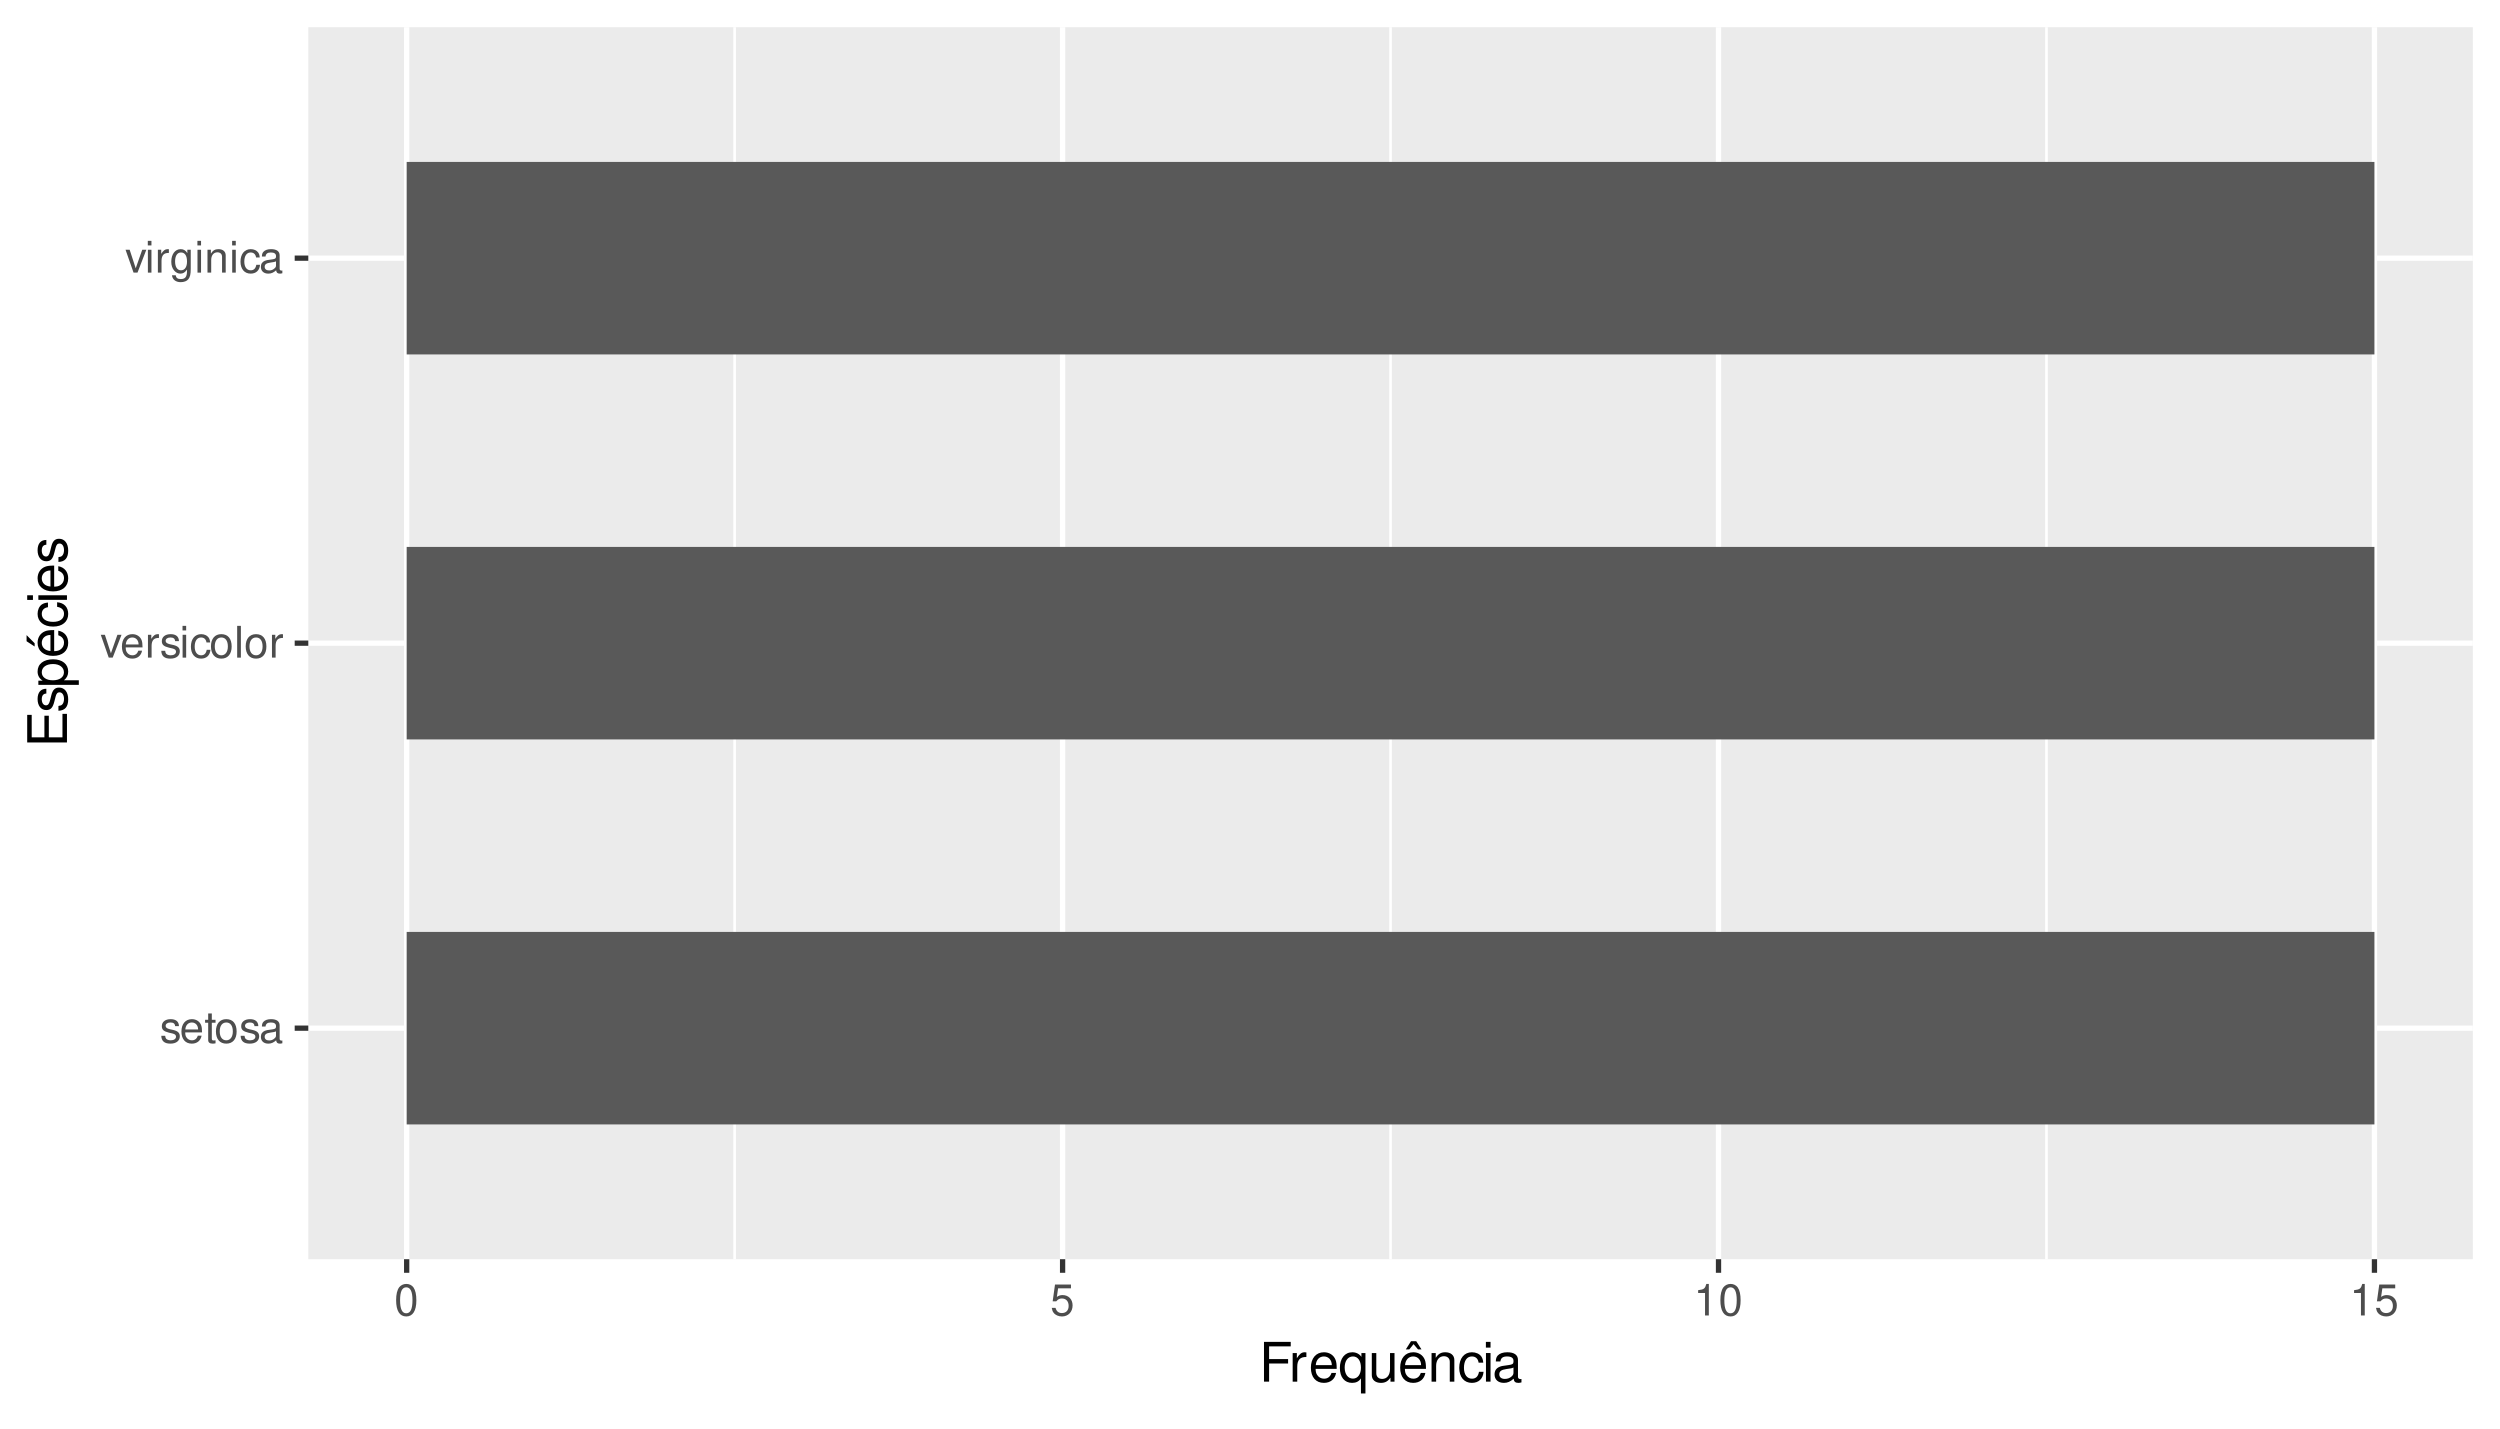
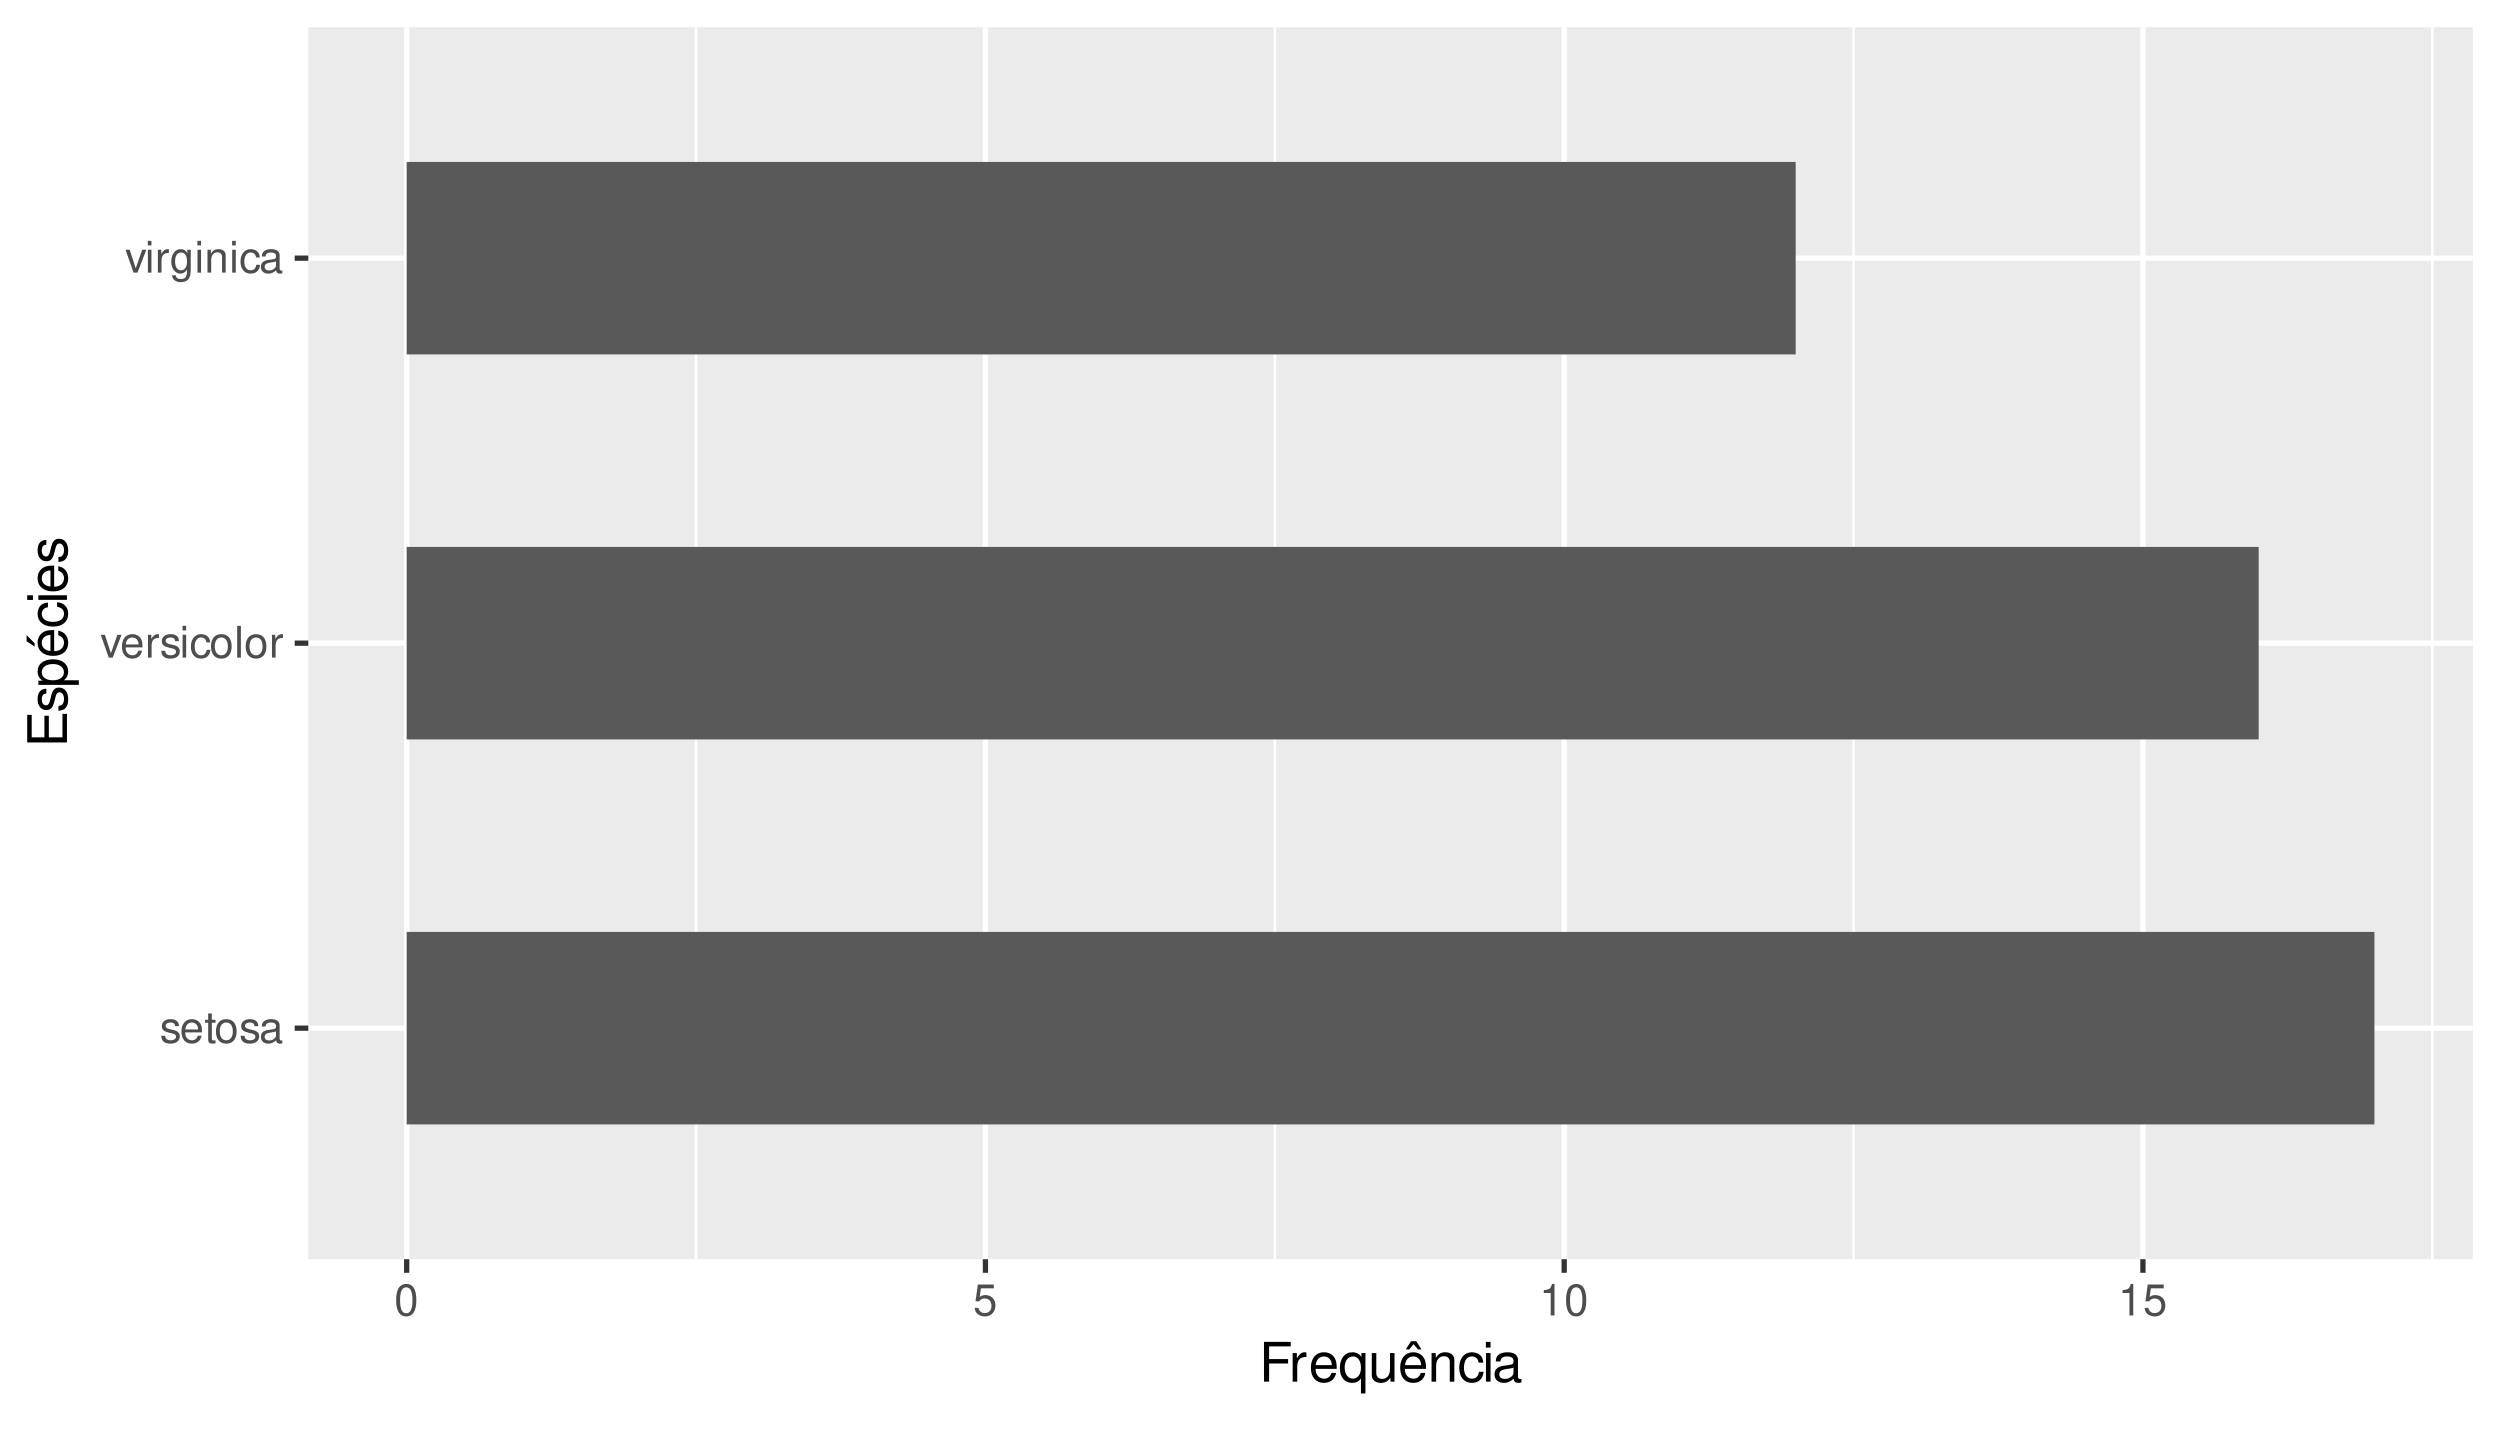
<svg xmlns="http://www.w3.org/2000/svg" xmlns:xlink="http://www.w3.org/1999/xlink" width="504pt" height="288pt" viewBox="0 0 504 288" version="1.1">
  <defs>
    <g>
      <symbol overflow="visible" id="glyph0-0">
        <path style="stroke:none;" d="" />
      </symbol>
      <symbol overflow="visible" id="glyph0-1">
        <path style="stroke:none;" d="M 3.859 -3.328 C 3.844 -4.234 3.25 -4.734 2.188 -4.734 C 1.109 -4.734 0.406 -4.188 0.406 -3.328 C 0.406 -2.609 0.781 -2.266 1.875 -2 L 2.562 -1.844 C 3.062 -1.719 3.266 -1.531 3.266 -1.203 C 3.266 -0.766 2.844 -0.469 2.203 -0.469 C 1.797 -0.469 1.469 -0.594 1.281 -0.781 C 1.172 -0.922 1.125 -1.047 1.078 -1.375 L 0.297 -1.375 C 0.328 -0.312 0.938 0.203 2.141 0.203 C 3.297 0.203 4.031 -0.375 4.031 -1.266 C 4.031 -1.938 3.656 -2.328 2.734 -2.547 L 2.031 -2.703 C 1.438 -2.844 1.172 -3.047 1.172 -3.375 C 1.172 -3.797 1.562 -4.062 2.156 -4.062 C 2.75 -4.062 3.062 -3.812 3.078 -3.328 Z M 3.859 -3.328 " />
      </symbol>
      <symbol overflow="visible" id="glyph0-2">
        <path style="stroke:none;" d="M 4.516 -2.062 C 4.516 -2.766 4.453 -3.188 4.328 -3.531 C 4.031 -4.281 3.328 -4.734 2.469 -4.734 C 1.172 -4.734 0.359 -3.766 0.359 -2.25 C 0.359 -0.719 1.141 0.203 2.453 0.203 C 3.5 0.203 4.234 -0.391 4.422 -1.406 L 3.672 -1.406 C 3.469 -0.797 3.062 -0.469 2.469 -0.469 C 2 -0.469 1.609 -0.688 1.359 -1.078 C 1.188 -1.344 1.125 -1.594 1.125 -2.062 Z M 1.141 -2.656 C 1.203 -3.516 1.719 -4.062 2.453 -4.062 C 3.203 -4.062 3.719 -3.484 3.719 -2.656 Z M 1.141 -2.656 " />
      </symbol>
      <symbol overflow="visible" id="glyph0-3">
        <path style="stroke:none;" d="M 2.234 -4.609 L 1.484 -4.609 L 1.484 -5.875 L 0.75 -5.875 L 0.75 -4.609 L 0.125 -4.609 L 0.125 -4.016 L 0.75 -4.016 L 0.75 -0.531 C 0.75 -0.047 1.062 0.203 1.641 0.203 C 1.828 0.203 1.984 0.188 2.234 0.141 L 2.234 -0.469 C 2.125 -0.453 2.031 -0.438 1.875 -0.438 C 1.562 -0.438 1.484 -0.531 1.484 -0.859 L 1.484 -4.016 L 2.234 -4.016 Z M 2.234 -4.609 " />
      </symbol>
      <symbol overflow="visible" id="glyph0-4">
        <path style="stroke:none;" d="M 2.391 -4.734 C 1.094 -4.734 0.312 -3.812 0.312 -2.266 C 0.312 -0.719 1.094 0.203 2.406 0.203 C 3.703 0.203 4.484 -0.719 4.484 -2.234 C 4.484 -3.828 3.734 -4.734 2.391 -4.734 Z M 2.406 -4.062 C 3.234 -4.062 3.719 -3.391 3.719 -2.25 C 3.719 -1.156 3.203 -0.469 2.406 -0.469 C 1.578 -0.469 1.078 -1.156 1.078 -2.266 C 1.078 -3.391 1.578 -4.062 2.406 -4.062 Z M 2.406 -4.062 " />
      </symbol>
      <symbol overflow="visible" id="glyph0-5">
        <path style="stroke:none;" d="M 4.703 -0.438 C 4.625 -0.406 4.594 -0.406 4.547 -0.406 C 4.297 -0.406 4.156 -0.547 4.156 -0.781 L 4.156 -3.484 C 4.156 -4.297 3.547 -4.734 2.422 -4.734 C 1.734 -4.734 1.203 -4.547 0.891 -4.203 C 0.672 -3.969 0.594 -3.703 0.578 -3.25 L 1.312 -3.25 C 1.375 -3.812 1.703 -4.062 2.391 -4.062 C 3.062 -4.062 3.422 -3.812 3.422 -3.375 L 3.422 -3.188 C 3.406 -2.875 3.25 -2.75 2.656 -2.672 C 1.625 -2.547 1.453 -2.5 1.172 -2.391 C 0.641 -2.156 0.375 -1.766 0.375 -1.156 C 0.375 -0.328 0.953 0.203 1.875 0.203 C 2.469 0.203 2.922 0 3.453 -0.469 C 3.5 0 3.734 0.203 4.203 0.203 C 4.359 0.203 4.453 0.188 4.703 0.125 Z M 3.422 -1.453 C 3.422 -1.203 3.359 -1.062 3.125 -0.859 C 2.828 -0.578 2.469 -0.438 2.047 -0.438 C 1.469 -0.438 1.141 -0.719 1.141 -1.172 C 1.141 -1.656 1.453 -1.906 2.25 -2.016 C 3.031 -2.125 3.172 -2.156 3.422 -2.281 Z M 3.422 -1.453 " />
      </symbol>
      <symbol overflow="visible" id="glyph0-6">
        <path style="stroke:none;" d="M 2.5 0 L 4.281 -4.609 L 3.453 -4.609 L 2.141 -0.875 L 0.922 -4.609 L 0.094 -4.609 L 1.703 0 Z M 2.5 0 " />
      </symbol>
      <symbol overflow="visible" id="glyph0-7">
        <path style="stroke:none;" d="M 0.609 -4.609 L 0.609 0 L 1.344 0 L 1.344 -2.391 C 1.359 -3.5 1.812 -4 2.828 -3.969 L 2.828 -4.719 C 2.703 -4.734 2.625 -4.734 2.547 -4.734 C 2.062 -4.734 1.703 -4.453 1.281 -3.781 L 1.281 -4.609 Z M 0.609 -4.609 " />
      </symbol>
      <symbol overflow="visible" id="glyph0-8">
        <path style="stroke:none;" d="M 1.312 -4.609 L 0.594 -4.609 L 0.594 0 L 1.312 0 Z M 1.312 -6.406 L 0.578 -6.406 L 0.578 -5.484 L 1.312 -5.484 Z M 1.312 -6.406 " />
      </symbol>
      <symbol overflow="visible" id="glyph0-9">
        <path style="stroke:none;" d="M 4.141 -3.062 C 4.109 -3.516 4.016 -3.797 3.828 -4.062 C 3.516 -4.484 2.969 -4.734 2.328 -4.734 C 1.078 -4.734 0.266 -3.75 0.266 -2.219 C 0.266 -0.734 1.062 0.203 2.312 0.203 C 3.406 0.203 4.109 -0.453 4.203 -1.578 L 3.453 -1.578 C 3.328 -0.844 2.953 -0.469 2.328 -0.469 C 1.516 -0.469 1.031 -1.141 1.031 -2.219 C 1.031 -3.375 1.516 -4.062 2.312 -4.062 C 2.922 -4.062 3.312 -3.703 3.406 -3.062 Z M 4.141 -3.062 " />
      </symbol>
      <symbol overflow="visible" id="glyph0-10">
        <path style="stroke:none;" d="M 1.344 -6.406 L 0.594 -6.406 L 0.594 0 L 1.344 0 Z M 1.344 -6.406 " />
      </symbol>
      <symbol overflow="visible" id="glyph0-11">
        <path style="stroke:none;" d="M 3.547 -4.609 L 3.547 -3.938 C 3.188 -4.5 2.781 -4.734 2.203 -4.734 C 1.078 -4.734 0.312 -3.703 0.312 -2.219 C 0.312 -1.453 0.5 -0.891 0.891 -0.422 C 1.234 -0.016 1.672 0.203 2.141 0.203 C 2.703 0.203 3.094 -0.047 3.484 -0.625 L 3.484 -0.391 C 3.484 0.844 3.141 1.297 2.219 1.297 C 1.594 1.297 1.281 1.062 1.203 0.531 L 0.453 0.531 C 0.531 1.375 1.203 1.922 2.203 1.922 C 2.891 1.922 3.453 1.703 3.75 1.328 C 4.094 0.891 4.234 0.328 4.234 -0.75 L 4.234 -4.609 Z M 2.266 -4.062 C 3.047 -4.062 3.484 -3.406 3.484 -2.25 C 3.484 -1.125 3.031 -0.469 2.266 -0.469 C 1.516 -0.469 1.078 -1.141 1.078 -2.266 C 1.078 -3.391 1.516 -4.062 2.266 -4.062 Z M 2.266 -4.062 " />
      </symbol>
      <symbol overflow="visible" id="glyph0-12">
        <path style="stroke:none;" d="M 0.609 -4.609 L 0.609 0 L 1.359 0 L 1.359 -2.547 C 1.359 -3.484 1.844 -4.094 2.609 -4.094 C 3.188 -4.094 3.547 -3.75 3.547 -3.188 L 3.547 0 L 4.281 0 L 4.281 -3.484 C 4.281 -4.25 3.719 -4.734 2.828 -4.734 C 2.141 -4.734 1.703 -4.484 1.297 -3.828 L 1.297 -4.609 Z M 0.609 -4.609 " />
      </symbol>
      <symbol overflow="visible" id="glyph0-13">
        <path style="stroke:none;" d="M 2.422 -6.359 C 1.844 -6.359 1.312 -6.094 0.984 -5.672 C 0.578 -5.109 0.375 -4.25 0.375 -3.078 C 0.375 -0.938 1.078 0.203 2.422 0.203 C 3.734 0.203 4.453 -0.938 4.453 -3.031 C 4.453 -4.25 4.266 -5.078 3.859 -5.672 C 3.531 -6.109 3.016 -6.359 2.422 -6.359 Z M 2.422 -5.672 C 3.25 -5.672 3.672 -4.828 3.672 -3.094 C 3.672 -1.281 3.266 -0.438 2.406 -0.438 C 1.578 -0.438 1.172 -1.312 1.172 -3.062 C 1.172 -4.828 1.578 -5.672 2.422 -5.672 Z M 2.422 -5.672 " />
      </symbol>
      <symbol overflow="visible" id="glyph0-14">
        <path style="stroke:none;" d="M 4.188 -6.234 L 0.969 -6.234 L 0.5 -2.844 L 1.219 -2.844 C 1.578 -3.266 1.875 -3.422 2.359 -3.422 C 3.203 -3.422 3.719 -2.844 3.719 -1.922 C 3.719 -1.031 3.203 -0.484 2.359 -0.484 C 1.688 -0.484 1.266 -0.828 1.078 -1.531 L 0.312 -1.531 C 0.406 -1.016 0.5 -0.781 0.688 -0.547 C 1.031 -0.078 1.672 0.203 2.375 0.203 C 3.641 0.203 4.516 -0.719 4.516 -2.031 C 4.516 -3.266 3.688 -4.109 2.5 -4.109 C 2.062 -4.109 1.703 -4 1.344 -3.734 L 1.594 -5.469 L 4.188 -5.469 Z M 4.188 -6.234 " />
      </symbol>
      <symbol overflow="visible" id="glyph0-15">
        <path style="stroke:none;" d="M 2.281 -4.531 L 2.281 0 L 3.047 0 L 3.047 -6.359 L 2.547 -6.359 C 2.266 -5.391 2.094 -5.25 0.891 -5.094 L 0.891 -4.531 Z M 2.281 -4.531 " />
      </symbol>
      <symbol overflow="visible" id="glyph1-0">
        <path style="stroke:none;" d="" />
      </symbol>
      <symbol overflow="visible" id="glyph1-1">
        <path style="stroke:none;" d="M 2.016 -3.656 L 5.844 -3.656 L 5.844 -4.547 L 2.016 -4.547 L 2.016 -7.109 L 6.375 -7.109 L 6.375 -8.016 L 0.984 -8.016 L 0.984 0 L 2.016 0 Z M 2.016 -3.656 " />
      </symbol>
      <symbol overflow="visible" id="glyph1-2">
        <path style="stroke:none;" d="M 0.766 -5.766 L 0.766 0 L 1.688 0 L 1.688 -2.984 C 1.688 -4.375 2.266 -5 3.531 -4.969 L 3.531 -5.891 C 3.375 -5.922 3.281 -5.922 3.172 -5.922 C 2.578 -5.922 2.141 -5.578 1.609 -4.719 L 1.609 -5.766 Z M 0.766 -5.766 " />
      </symbol>
      <symbol overflow="visible" id="glyph1-3">
        <path style="stroke:none;" d="M 5.641 -2.578 C 5.641 -3.453 5.578 -3.984 5.406 -4.406 C 5.031 -5.359 4.156 -5.922 3.078 -5.922 C 1.469 -5.922 0.438 -4.703 0.438 -2.812 C 0.438 -0.906 1.438 0.25 3.062 0.25 C 4.375 0.25 5.297 -0.5 5.516 -1.75 L 4.594 -1.75 C 4.344 -0.984 3.828 -0.594 3.094 -0.594 C 2.516 -0.594 2.016 -0.859 1.703 -1.344 C 1.484 -1.672 1.406 -2 1.391 -2.578 Z M 1.422 -3.328 C 1.5 -4.391 2.141 -5.078 3.062 -5.078 C 4 -5.078 4.656 -4.359 4.656 -3.328 Z M 1.422 -3.328 " />
      </symbol>
      <symbol overflow="visible" id="glyph1-4">
        <path style="stroke:none;" d="M 5.438 2.391 L 5.438 -5.766 L 4.625 -5.766 L 4.625 -5 C 4.203 -5.594 3.547 -5.922 2.797 -5.922 C 1.281 -5.922 0.281 -4.688 0.281 -2.766 C 0.281 -0.906 1.219 0.25 2.75 0.25 C 3.547 0.25 4.109 -0.031 4.531 -0.656 L 4.531 2.391 Z M 2.922 -5.078 C 3.906 -5.078 4.531 -4.203 4.531 -2.812 C 4.531 -1.484 3.891 -0.609 2.922 -0.609 C 1.906 -0.609 1.25 -1.5 1.25 -2.844 C 1.25 -4.188 1.906 -5.078 2.922 -5.078 Z M 2.922 -5.078 " />
      </symbol>
      <symbol overflow="visible" id="glyph1-5">
        <path style="stroke:none;" d="M 5.297 0 L 5.297 -5.766 L 4.391 -5.766 L 4.391 -2.5 C 4.391 -1.312 3.766 -0.547 2.812 -0.547 C 2.094 -0.547 1.625 -0.984 1.625 -1.688 L 1.625 -5.766 L 0.719 -5.766 L 0.719 -1.312 C 0.719 -0.359 1.438 0.25 2.547 0.25 C 3.406 0.25 3.938 -0.047 4.484 -0.797 L 4.484 0 Z M 5.297 0 " />
      </symbol>
      <symbol overflow="visible" id="glyph1-6">
        <path style="stroke:none;" d="M 5.641 -2.578 C 5.641 -3.453 5.578 -3.984 5.406 -4.406 C 5.031 -5.359 4.156 -5.922 3.078 -5.922 C 1.469 -5.922 0.438 -4.703 0.438 -2.812 C 0.438 -0.906 1.438 0.25 3.062 0.25 C 4.375 0.25 5.297 -0.5 5.516 -1.75 L 4.594 -1.75 C 4.344 -0.984 3.828 -0.594 3.094 -0.594 C 2.516 -0.594 2.016 -0.859 1.703 -1.344 C 1.484 -1.672 1.406 -2 1.391 -2.578 Z M 1.422 -3.328 C 1.5 -4.391 2.141 -5.078 3.062 -5.078 C 4 -5.078 4.656 -4.359 4.656 -3.328 Z M 2.625 -8.156 L 1.578 -6.5 L 2.281 -6.5 L 3.141 -7.562 L 4.031 -6.5 L 4.734 -6.5 L 3.672 -8.156 Z M 2.625 -8.156 " />
      </symbol>
      <symbol overflow="visible" id="glyph1-7">
        <path style="stroke:none;" d="M 0.766 -5.766 L 0.766 0 L 1.688 0 L 1.688 -3.172 C 1.688 -4.359 2.312 -5.125 3.25 -5.125 C 3.984 -5.125 4.438 -4.688 4.438 -4 L 4.438 0 L 5.359 0 L 5.359 -4.359 C 5.359 -5.312 4.641 -5.922 3.531 -5.922 C 2.672 -5.922 2.125 -5.594 1.609 -4.797 L 1.609 -5.766 Z M 0.766 -5.766 " />
      </symbol>
      <symbol overflow="visible" id="glyph1-8">
        <path style="stroke:none;" d="M 5.188 -3.828 C 5.141 -4.391 5.016 -4.75 4.797 -5.078 C 4.406 -5.609 3.703 -5.922 2.906 -5.922 C 1.344 -5.922 0.344 -4.703 0.344 -2.781 C 0.344 -0.922 1.328 0.25 2.891 0.25 C 4.266 0.25 5.141 -0.578 5.25 -1.984 L 4.328 -1.984 C 4.172 -1.062 3.703 -0.594 2.922 -0.594 C 1.906 -0.594 1.297 -1.422 1.297 -2.781 C 1.297 -4.219 1.891 -5.078 2.891 -5.078 C 3.656 -5.078 4.141 -4.625 4.25 -3.828 Z M 5.188 -3.828 " />
      </symbol>
      <symbol overflow="visible" id="glyph1-9">
        <path style="stroke:none;" d="M 1.656 -5.766 L 0.734 -5.766 L 0.734 0 L 1.656 0 Z M 1.656 -8.016 L 0.719 -8.016 L 0.719 -6.859 L 1.656 -6.859 Z M 1.656 -8.016 " />
      </symbol>
      <symbol overflow="visible" id="glyph1-10">
        <path style="stroke:none;" d="M 5.891 -0.531 C 5.781 -0.516 5.734 -0.516 5.688 -0.516 C 5.375 -0.516 5.188 -0.688 5.188 -0.969 L 5.188 -4.359 C 5.188 -5.375 4.438 -5.922 3.031 -5.922 C 2.172 -5.922 1.5 -5.688 1.109 -5.266 C 0.844 -4.969 0.734 -4.625 0.719 -4.062 L 1.641 -4.062 C 1.719 -4.766 2.141 -5.078 2.984 -5.078 C 3.828 -5.078 4.281 -4.781 4.281 -4.219 L 4.281 -3.984 C 4.266 -3.594 4.062 -3.438 3.328 -3.344 C 2.031 -3.172 1.828 -3.141 1.469 -2.984 C 0.797 -2.703 0.469 -2.203 0.469 -1.453 C 0.469 -0.406 1.188 0.25 2.359 0.25 C 3.078 0.25 3.656 0 4.312 -0.594 C 4.375 0 4.656 0.25 5.266 0.25 C 5.453 0.25 5.578 0.234 5.891 0.156 Z M 4.281 -1.812 C 4.281 -1.5 4.188 -1.312 3.922 -1.062 C 3.547 -0.719 3.094 -0.547 2.547 -0.547 C 1.844 -0.547 1.422 -0.891 1.422 -1.469 C 1.422 -2.078 1.812 -2.391 2.812 -2.531 C 3.781 -2.656 3.969 -2.703 4.281 -2.844 Z M 4.281 -1.812 " />
      </symbol>
      <symbol overflow="visible" id="glyph2-0">
        <path style="stroke:none;" d="" />
      </symbol>
      <symbol overflow="visible" id="glyph2-1">
        <path style="stroke:none;" d="M -3.656 -2.016 L -3.656 -6.375 L -4.547 -6.375 L -4.547 -2.016 L -7.109 -2.016 L -7.109 -6.547 L -8.016 -6.547 L -8.016 -0.984 L 0 -0.984 L 0 -6.75 L -0.906 -6.75 L -0.906 -2.016 Z M -3.656 -2.016 " />
      </symbol>
      <symbol overflow="visible" id="glyph2-2">
        <path style="stroke:none;" d="M -4.156 -4.812 C -5.297 -4.812 -5.922 -4.062 -5.922 -2.734 C -5.922 -1.391 -5.234 -0.516 -4.172 -0.516 C -3.266 -0.516 -2.844 -0.984 -2.516 -2.344 L -2.297 -3.203 C -2.141 -3.844 -1.906 -4.094 -1.5 -4.094 C -0.953 -4.094 -0.594 -3.547 -0.594 -2.75 C -0.594 -2.25 -0.734 -1.844 -0.984 -1.609 C -1.141 -1.469 -1.312 -1.391 -1.719 -1.344 L -1.719 -0.375 C -0.391 -0.422 0.25 -1.172 0.25 -2.672 C 0.25 -4.125 -0.469 -5.047 -1.578 -5.047 C -2.438 -5.047 -2.906 -4.562 -3.172 -3.422 L -3.391 -2.547 C -3.562 -1.797 -3.812 -1.469 -4.219 -1.469 C -4.75 -1.469 -5.078 -1.953 -5.078 -2.688 C -5.078 -3.438 -4.766 -3.828 -4.156 -3.844 Z M -4.156 -4.812 " />
      </symbol>
      <symbol overflow="visible" id="glyph2-3">
        <path style="stroke:none;" d="M 2.391 -0.594 L 2.391 -1.516 L -0.609 -1.516 C -0.016 -2 0.25 -2.547 0.25 -3.281 C 0.25 -4.781 -0.953 -5.75 -2.781 -5.75 C -4.719 -5.75 -5.922 -4.812 -5.922 -3.281 C -5.922 -2.5 -5.578 -1.875 -4.891 -1.438 L -5.766 -1.438 L -5.766 -0.594 Z M -5.078 -3.125 C -5.078 -4.141 -4.188 -4.797 -2.812 -4.797 C -1.5 -4.797 -0.609 -4.125 -0.609 -3.125 C -0.609 -2.141 -1.484 -1.516 -2.844 -1.516 C -4.188 -1.516 -5.078 -2.141 -5.078 -3.125 Z M -5.078 -3.125 " />
      </symbol>
      <symbol overflow="visible" id="glyph2-4">
        <path style="stroke:none;" d="M -2.578 -5.641 C -3.453 -5.641 -3.984 -5.578 -4.406 -5.406 C -5.359 -5.031 -5.922 -4.156 -5.922 -3.078 C -5.922 -1.469 -4.703 -0.438 -2.812 -0.438 C -0.906 -0.438 0.25 -1.438 0.25 -3.062 C 0.25 -4.375 -0.5 -5.297 -1.75 -5.516 L -1.75 -4.594 C -0.984 -4.344 -0.594 -3.828 -0.594 -3.094 C -0.594 -2.516 -0.859 -2.016 -1.344 -1.703 C -1.672 -1.484 -2 -1.406 -2.578 -1.391 Z M -3.328 -1.422 C -4.391 -1.5 -5.078 -2.141 -5.078 -3.062 C -5.078 -4 -4.359 -4.656 -3.328 -4.656 Z M -8.141 -3.391 L -6.516 -2.328 L -6.516 -2.984 L -8.141 -4.625 Z M -8.141 -3.391 " />
      </symbol>
      <symbol overflow="visible" id="glyph2-5">
        <path style="stroke:none;" d="M -3.828 -5.188 C -4.391 -5.141 -4.75 -5.016 -5.078 -4.797 C -5.609 -4.406 -5.922 -3.703 -5.922 -2.906 C -5.922 -1.344 -4.703 -0.344 -2.781 -0.344 C -0.922 -0.344 0.25 -1.328 0.25 -2.891 C 0.25 -4.266 -0.578 -5.141 -1.984 -5.25 L -1.984 -4.328 C -1.062 -4.172 -0.594 -3.703 -0.594 -2.922 C -0.594 -1.906 -1.422 -1.297 -2.781 -1.297 C -4.219 -1.297 -5.078 -1.891 -5.078 -2.891 C -5.078 -3.656 -4.625 -4.141 -3.828 -4.25 Z M -3.828 -5.188 " />
      </symbol>
      <symbol overflow="visible" id="glyph2-6">
        <path style="stroke:none;" d="M -5.766 -1.656 L -5.766 -0.734 L 0 -0.734 L 0 -1.656 Z M -8.016 -1.656 L -8.016 -0.719 L -6.859 -0.719 L -6.859 -1.656 Z M -8.016 -1.656 " />
      </symbol>
      <symbol overflow="visible" id="glyph2-7">
        <path style="stroke:none;" d="M -2.578 -5.641 C -3.453 -5.641 -3.984 -5.578 -4.406 -5.406 C -5.359 -5.031 -5.922 -4.156 -5.922 -3.078 C -5.922 -1.469 -4.703 -0.438 -2.812 -0.438 C -0.906 -0.438 0.25 -1.438 0.25 -3.062 C 0.25 -4.375 -0.5 -5.297 -1.75 -5.516 L -1.75 -4.594 C -0.984 -4.344 -0.594 -3.828 -0.594 -3.094 C -0.594 -2.516 -0.859 -2.016 -1.344 -1.703 C -1.672 -1.484 -2 -1.406 -2.578 -1.391 Z M -3.328 -1.422 C -4.391 -1.5 -5.078 -2.141 -5.078 -3.062 C -5.078 -4 -4.359 -4.656 -3.328 -4.656 Z M -3.328 -1.422 " />
      </symbol>
    </g>
    <clipPath id="clip1">
      <path d="M 62.152 5.48 L 498.523 5.48 L 498.523 253.852 L 62.152 253.852 Z M 62.152 5.48 " />
    </clipPath>
    <clipPath id="clip2">
-       <path d="M 147 5.48 L 149 5.48 L 149 253.852 L 147 253.852 Z M 147 5.48 " />
+       <path d="M 140 5.48 L 141 5.48 L 141 253.852 L 140 253.852 Z M 140 5.48 " />
    </clipPath>
    <clipPath id="clip3">
-       <path d="M 280 5.48 L 281 5.48 L 281 253.852 L 280 253.852 Z M 280 5.48 " />
+       <path d="M 256 5.48 L 258 5.48 L 258 253.852 L 256 253.852 Z M 256 5.48 " />
    </clipPath>
    <clipPath id="clip4">
-       <path d="M 412 5.48 L 413 5.48 L 413 253.852 L 412 253.852 Z M 412 5.48 " />
+       <path d="M 373 5.48 L 374 5.48 L 374 253.852 L 373 253.852 Z M 373 5.48 " />
    </clipPath>
    <clipPath id="clip5">
+       <path d="M 490 5.48 L 491 5.48 L 491 253.852 L 490 253.852 Z M 490 5.48 " />
+     </clipPath>
+     <clipPath id="clip6">
      <path d="M 62.152 206 L 498.523 206 L 498.523 208 L 62.152 208 Z M 62.152 206 " />
    </clipPath>
-     <clipPath id="clip6">
+     <clipPath id="clip7">
      <path d="M 62.152 129 L 498.523 129 L 498.523 131 L 62.152 131 Z M 62.152 129 " />
    </clipPath>
-     <clipPath id="clip7">
+     <clipPath id="clip8">
      <path d="M 62.152 51 L 498.523 51 L 498.523 53 L 62.152 53 Z M 62.152 51 " />
    </clipPath>
-     <clipPath id="clip8">
+     <clipPath id="clip9">
      <path d="M 81 5.48 L 83 5.48 L 83 253.852 L 81 253.852 Z M 81 5.48 " />
    </clipPath>
-     <clipPath id="clip9">
-       <path d="M 213 5.48 L 215 5.48 L 215 253.852 L 213 253.852 Z M 213 5.48 " />
-     </clipPath>
    <clipPath id="clip10">
-       <path d="M 345 5.48 L 347 5.48 L 347 253.852 L 345 253.852 Z M 345 5.48 " />
+       <path d="M 198 5.48 L 200 5.48 L 200 253.852 L 198 253.852 Z M 198 5.48 " />
    </clipPath>
    <clipPath id="clip11">
-       <path d="M 478 5.48 L 480 5.48 L 480 253.852 L 478 253.852 Z M 478 5.48 " />
+       <path d="M 314 5.48 L 316 5.48 L 316 253.852 L 314 253.852 Z M 314 5.48 " />
+     </clipPath>
+     <clipPath id="clip12">
+       <path d="M 431 5.48 L 433 5.48 L 433 253.852 L 431 253.852 Z M 431 5.48 " />
    </clipPath>
  </defs>
  <g id="surface30">
    <rect x="0" y="0" width="504" height="288" style="fill:rgb(100%,100%,100%);fill-opacity:1;stroke:none;" />
    <rect x="0" y="0" width="504" height="288" style="fill:rgb(100%,100%,100%);fill-opacity:1;stroke:none;" />
    <path style="fill:none;stroke-width:1.067;stroke-linecap:round;stroke-linejoin:round;stroke:rgb(100%,100%,100%);stroke-opacity:1;stroke-miterlimit:10;" d="M 0 288 L 504 288 L 504 0 L 0 0 Z M 0 288 " />
    <g clip-path="url(#clip1)" clip-rule="nonzero">
      <path style=" stroke:none;fill-rule:nonzero;fill:rgb(92.157%,92.157%,92.157%);fill-opacity:1;" d="M 62.152 253.848 L 498.523 253.848 L 498.523 5.477 L 62.152 5.477 Z M 62.152 253.848 " />
    </g>
    <g clip-path="url(#clip2)" clip-rule="nonzero">
-       <path style="fill:none;stroke-width:0.533;stroke-linecap:butt;stroke-linejoin:round;stroke:rgb(100%,100%,100%);stroke-opacity:1;stroke-miterlimit:10;" d="M 148.102 253.848 L 148.102 5.48 " />
+       <path style="fill:none;stroke-width:0.533;stroke-linecap:butt;stroke-linejoin:round;stroke:rgb(100%,100%,100%);stroke-opacity:1;stroke-miterlimit:10;" d="M 140.324 253.848 L 140.324 5.48 " />
    </g>
    <g clip-path="url(#clip3)" clip-rule="nonzero">
-       <path style="fill:none;stroke-width:0.533;stroke-linecap:butt;stroke-linejoin:round;stroke:rgb(100%,100%,100%);stroke-opacity:1;stroke-miterlimit:10;" d="M 280.336 253.848 L 280.336 5.48 " />
+       <path style="fill:none;stroke-width:0.533;stroke-linecap:butt;stroke-linejoin:round;stroke:rgb(100%,100%,100%);stroke-opacity:1;stroke-miterlimit:10;" d="M 257 253.848 L 257 5.48 " />
    </g>
    <g clip-path="url(#clip4)" clip-rule="nonzero">
-       <path style="fill:none;stroke-width:0.533;stroke-linecap:butt;stroke-linejoin:round;stroke:rgb(100%,100%,100%);stroke-opacity:1;stroke-miterlimit:10;" d="M 412.57 253.848 L 412.57 5.48 " />
+       <path style="fill:none;stroke-width:0.533;stroke-linecap:butt;stroke-linejoin:round;stroke:rgb(100%,100%,100%);stroke-opacity:1;stroke-miterlimit:10;" d="M 373.676 253.848 L 373.676 5.48 " />
    </g>
    <g clip-path="url(#clip5)" clip-rule="nonzero">
+       <path style="fill:none;stroke-width:0.533;stroke-linecap:butt;stroke-linejoin:round;stroke:rgb(100%,100%,100%);stroke-opacity:1;stroke-miterlimit:10;" d="M 490.352 253.848 L 490.352 5.48 " />
+     </g>
+     <g clip-path="url(#clip6)" clip-rule="nonzero">
      <path style="fill:none;stroke-width:1.067;stroke-linecap:butt;stroke-linejoin:round;stroke:rgb(100%,100%,100%);stroke-opacity:1;stroke-miterlimit:10;" d="M 62.152 207.281 L 498.52 207.281 " />
    </g>
-     <g clip-path="url(#clip6)" clip-rule="nonzero">
+     <g clip-path="url(#clip7)" clip-rule="nonzero">
      <path style="fill:none;stroke-width:1.067;stroke-linecap:butt;stroke-linejoin:round;stroke:rgb(100%,100%,100%);stroke-opacity:1;stroke-miterlimit:10;" d="M 62.152 129.664 L 498.52 129.664 " />
    </g>
-     <g clip-path="url(#clip7)" clip-rule="nonzero">
+     <g clip-path="url(#clip8)" clip-rule="nonzero">
      <path style="fill:none;stroke-width:1.067;stroke-linecap:butt;stroke-linejoin:round;stroke:rgb(100%,100%,100%);stroke-opacity:1;stroke-miterlimit:10;" d="M 62.152 52.047 L 498.52 52.047 " />
    </g>
-     <g clip-path="url(#clip8)" clip-rule="nonzero">
+     <g clip-path="url(#clip9)" clip-rule="nonzero">
      <path style="fill:none;stroke-width:1.067;stroke-linecap:butt;stroke-linejoin:round;stroke:rgb(100%,100%,100%);stroke-opacity:1;stroke-miterlimit:10;" d="M 81.984 253.848 L 81.984 5.48 " />
    </g>
-     <g clip-path="url(#clip9)" clip-rule="nonzero">
-       <path style="fill:none;stroke-width:1.067;stroke-linecap:butt;stroke-linejoin:round;stroke:rgb(100%,100%,100%);stroke-opacity:1;stroke-miterlimit:10;" d="M 214.219 253.848 L 214.219 5.48 " />
-     </g>
    <g clip-path="url(#clip10)" clip-rule="nonzero">
-       <path style="fill:none;stroke-width:1.067;stroke-linecap:butt;stroke-linejoin:round;stroke:rgb(100%,100%,100%);stroke-opacity:1;stroke-miterlimit:10;" d="M 346.453 253.848 L 346.453 5.48 " />
+       <path style="fill:none;stroke-width:1.067;stroke-linecap:butt;stroke-linejoin:round;stroke:rgb(100%,100%,100%);stroke-opacity:1;stroke-miterlimit:10;" d="M 198.664 253.848 L 198.664 5.48 " />
    </g>
    <g clip-path="url(#clip11)" clip-rule="nonzero">
-       <path style="fill:none;stroke-width:1.067;stroke-linecap:butt;stroke-linejoin:round;stroke:rgb(100%,100%,100%);stroke-opacity:1;stroke-miterlimit:10;" d="M 478.688 253.848 L 478.688 5.48 " />
+       <path style="fill:none;stroke-width:1.067;stroke-linecap:butt;stroke-linejoin:round;stroke:rgb(100%,100%,100%);stroke-opacity:1;stroke-miterlimit:10;" d="M 315.34 253.848 L 315.34 5.48 " />
+     </g>
+     <g clip-path="url(#clip12)" clip-rule="nonzero">
+       <path style="fill:none;stroke-width:1.067;stroke-linecap:butt;stroke-linejoin:round;stroke:rgb(100%,100%,100%);stroke-opacity:1;stroke-miterlimit:10;" d="M 432.016 253.848 L 432.016 5.48 " />
    </g>
    <path style=" stroke:none;fill-rule:nonzero;fill:rgb(34.902%,34.902%,34.902%);fill-opacity:1;" d="M 81.984 226.684 L 478.684 226.684 L 478.684 187.875 L 81.984 187.875 Z M 81.984 226.684 " />
-     <path style=" stroke:none;fill-rule:nonzero;fill:rgb(34.902%,34.902%,34.902%);fill-opacity:1;" d="M 81.984 149.066 L 478.684 149.066 L 478.684 110.258 L 81.984 110.258 Z M 81.984 149.066 " />
-     <path style=" stroke:none;fill-rule:nonzero;fill:rgb(34.902%,34.902%,34.902%);fill-opacity:1;" d="M 81.984 71.453 L 478.684 71.453 L 478.684 32.645 L 81.984 32.645 Z M 81.984 71.453 " />
+     <path style=" stroke:none;fill-rule:nonzero;fill:rgb(34.902%,34.902%,34.902%);fill-opacity:1;" d="M 81.984 149.066 L 455.348 149.066 L 455.348 110.258 L 81.984 110.258 Z M 81.984 149.066 " />
+     <path style=" stroke:none;fill-rule:nonzero;fill:rgb(34.902%,34.902%,34.902%);fill-opacity:1;" d="M 81.984 71.453 L 362.008 71.453 L 362.008 32.645 L 81.984 32.645 Z M 81.984 71.453 " />
    <g style="fill:rgb(30.196%,30.196%,30.196%);fill-opacity:1;">
      <use xlink:href="#glyph0-1" x="32.219" y="210.196" />
      <use xlink:href="#glyph0-2" x="36.219" y="210.196" />
      <use xlink:href="#glyph0-3" x="41.219" y="210.196" />
      <use xlink:href="#glyph0-4" x="43.219" y="210.196" />
      <use xlink:href="#glyph0-1" x="48.219" y="210.196" />
      <use xlink:href="#glyph0-5" x="52.219" y="210.196" />
    </g>
    <g style="fill:rgb(30.196%,30.196%,30.196%);fill-opacity:1;">
      <use xlink:href="#glyph0-6" x="20.219" y="132.579" />
      <use xlink:href="#glyph0-2" x="24.219" y="132.579" />
      <use xlink:href="#glyph0-7" x="29.219" y="132.579" />
      <use xlink:href="#glyph0-1" x="32.219" y="132.579" />
      <use xlink:href="#glyph0-8" x="36.219" y="132.579" />
      <use xlink:href="#glyph0-9" x="38.219" y="132.579" />
      <use xlink:href="#glyph0-4" x="42.219" y="132.579" />
      <use xlink:href="#glyph0-10" x="47.219" y="132.579" />
      <use xlink:href="#glyph0-4" x="49.219" y="132.579" />
      <use xlink:href="#glyph0-7" x="54.219" y="132.579" />
    </g>
    <g style="fill:rgb(30.196%,30.196%,30.196%);fill-opacity:1;">
      <use xlink:href="#glyph0-6" x="25.219" y="54.962" />
      <use xlink:href="#glyph0-8" x="29.219" y="54.962" />
      <use xlink:href="#glyph0-7" x="31.219" y="54.962" />
      <use xlink:href="#glyph0-11" x="34.219" y="54.962" />
      <use xlink:href="#glyph0-8" x="39.219" y="54.962" />
      <use xlink:href="#glyph0-12" x="41.219" y="54.962" />
      <use xlink:href="#glyph0-8" x="46.219" y="54.962" />
      <use xlink:href="#glyph0-9" x="48.219" y="54.962" />
      <use xlink:href="#glyph0-5" x="52.219" y="54.962" />
    </g>
    <path style="fill:none;stroke-width:1.067;stroke-linecap:butt;stroke-linejoin:round;stroke:rgb(20%,20%,20%);stroke-opacity:1;stroke-miterlimit:10;" d="M 59.41 207.281 L 62.152 207.281 " />
    <path style="fill:none;stroke-width:1.067;stroke-linecap:butt;stroke-linejoin:round;stroke:rgb(20%,20%,20%);stroke-opacity:1;stroke-miterlimit:10;" d="M 59.41 129.664 L 62.152 129.664 " />
    <path style="fill:none;stroke-width:1.067;stroke-linecap:butt;stroke-linejoin:round;stroke:rgb(20%,20%,20%);stroke-opacity:1;stroke-miterlimit:10;" d="M 59.41 52.047 L 62.152 52.047 " />
    <path style="fill:none;stroke-width:1.067;stroke-linecap:butt;stroke-linejoin:round;stroke:rgb(20%,20%,20%);stroke-opacity:1;stroke-miterlimit:10;" d="M 81.984 256.59 L 81.984 253.848 " />
-     <path style="fill:none;stroke-width:1.067;stroke-linecap:butt;stroke-linejoin:round;stroke:rgb(20%,20%,20%);stroke-opacity:1;stroke-miterlimit:10;" d="M 214.219 256.59 L 214.219 253.848 " />
-     <path style="fill:none;stroke-width:1.067;stroke-linecap:butt;stroke-linejoin:round;stroke:rgb(20%,20%,20%);stroke-opacity:1;stroke-miterlimit:10;" d="M 346.453 256.59 L 346.453 253.848 " />
-     <path style="fill:none;stroke-width:1.067;stroke-linecap:butt;stroke-linejoin:round;stroke:rgb(20%,20%,20%);stroke-opacity:1;stroke-miterlimit:10;" d="M 478.688 256.59 L 478.688 253.848 " />
+     <path style="fill:none;stroke-width:1.067;stroke-linecap:butt;stroke-linejoin:round;stroke:rgb(20%,20%,20%);stroke-opacity:1;stroke-miterlimit:10;" d="M 198.664 256.59 L 198.664 253.848 " />
+     <path style="fill:none;stroke-width:1.067;stroke-linecap:butt;stroke-linejoin:round;stroke:rgb(20%,20%,20%);stroke-opacity:1;stroke-miterlimit:10;" d="M 315.34 256.59 L 315.34 253.848 " />
+     <path style="fill:none;stroke-width:1.067;stroke-linecap:butt;stroke-linejoin:round;stroke:rgb(20%,20%,20%);stroke-opacity:1;stroke-miterlimit:10;" d="M 432.016 256.59 L 432.016 253.848 " />
    <g style="fill:rgb(30.196%,30.196%,30.196%);fill-opacity:1;">
      <use xlink:href="#glyph0-13" x="79.484" y="265.196" />
    </g>
    <g style="fill:rgb(30.196%,30.196%,30.196%);fill-opacity:1;">
-       <use xlink:href="#glyph0-14" x="211.719" y="265.196" />
-     </g>
-     <g style="fill:rgb(30.196%,30.196%,30.196%);fill-opacity:1;">
-       <use xlink:href="#glyph0-15" x="341.453" y="265.196" />
-       <use xlink:href="#glyph0-13" x="346.453" y="265.196" />
-     </g>
-     <g style="fill:rgb(30.196%,30.196%,30.196%);fill-opacity:1;">
-       <use xlink:href="#glyph0-15" x="473.688" y="265.196" />
-       <use xlink:href="#glyph0-14" x="478.688" y="265.196" />
+       <use xlink:href="#glyph0-14" x="196.164" y="265.196" />
+     </g>
+     <g style="fill:rgb(30.196%,30.196%,30.196%);fill-opacity:1;">
+       <use xlink:href="#glyph0-15" x="310.34" y="265.196" />
+       <use xlink:href="#glyph0-13" x="315.34" y="265.196" />
+     </g>
+     <g style="fill:rgb(30.196%,30.196%,30.196%);fill-opacity:1;">
+       <use xlink:href="#glyph0-15" x="427.016" y="265.196" />
+       <use xlink:href="#glyph0-14" x="432.016" y="265.196" />
    </g>
    <g style="fill:rgb(0%,0%,0%);fill-opacity:1;">
      <use xlink:href="#glyph1-1" x="253.836" y="278.538" />
      <use xlink:href="#glyph1-2" x="259.836" y="278.538" />
      <use xlink:href="#glyph1-3" x="263.836" y="278.538" />
      <use xlink:href="#glyph1-4" x="269.836" y="278.538" />
      <use xlink:href="#glyph1-5" x="275.836" y="278.538" />
      <use xlink:href="#glyph1-6" x="281.836" y="278.538" />
      <use xlink:href="#glyph1-7" x="287.836" y="278.538" />
      <use xlink:href="#glyph1-8" x="293.836" y="278.538" />
      <use xlink:href="#glyph1-9" x="298.836" y="278.538" />
      <use xlink:href="#glyph1-10" x="300.836" y="278.538" />
    </g>
    <g style="fill:rgb(0%,0%,0%);fill-opacity:1;">
      <use xlink:href="#glyph2-1" x="13.499" y="150.664" />
      <use xlink:href="#glyph2-2" x="13.499" y="143.664" />
      <use xlink:href="#glyph2-3" x="13.499" y="138.664" />
      <use xlink:href="#glyph2-4" x="13.499" y="132.664" />
      <use xlink:href="#glyph2-5" x="13.499" y="126.664" />
      <use xlink:href="#glyph2-6" x="13.499" y="121.664" />
      <use xlink:href="#glyph2-7" x="13.499" y="119.664" />
      <use xlink:href="#glyph2-2" x="13.499" y="113.664" />
    </g>
  </g>
</svg>
